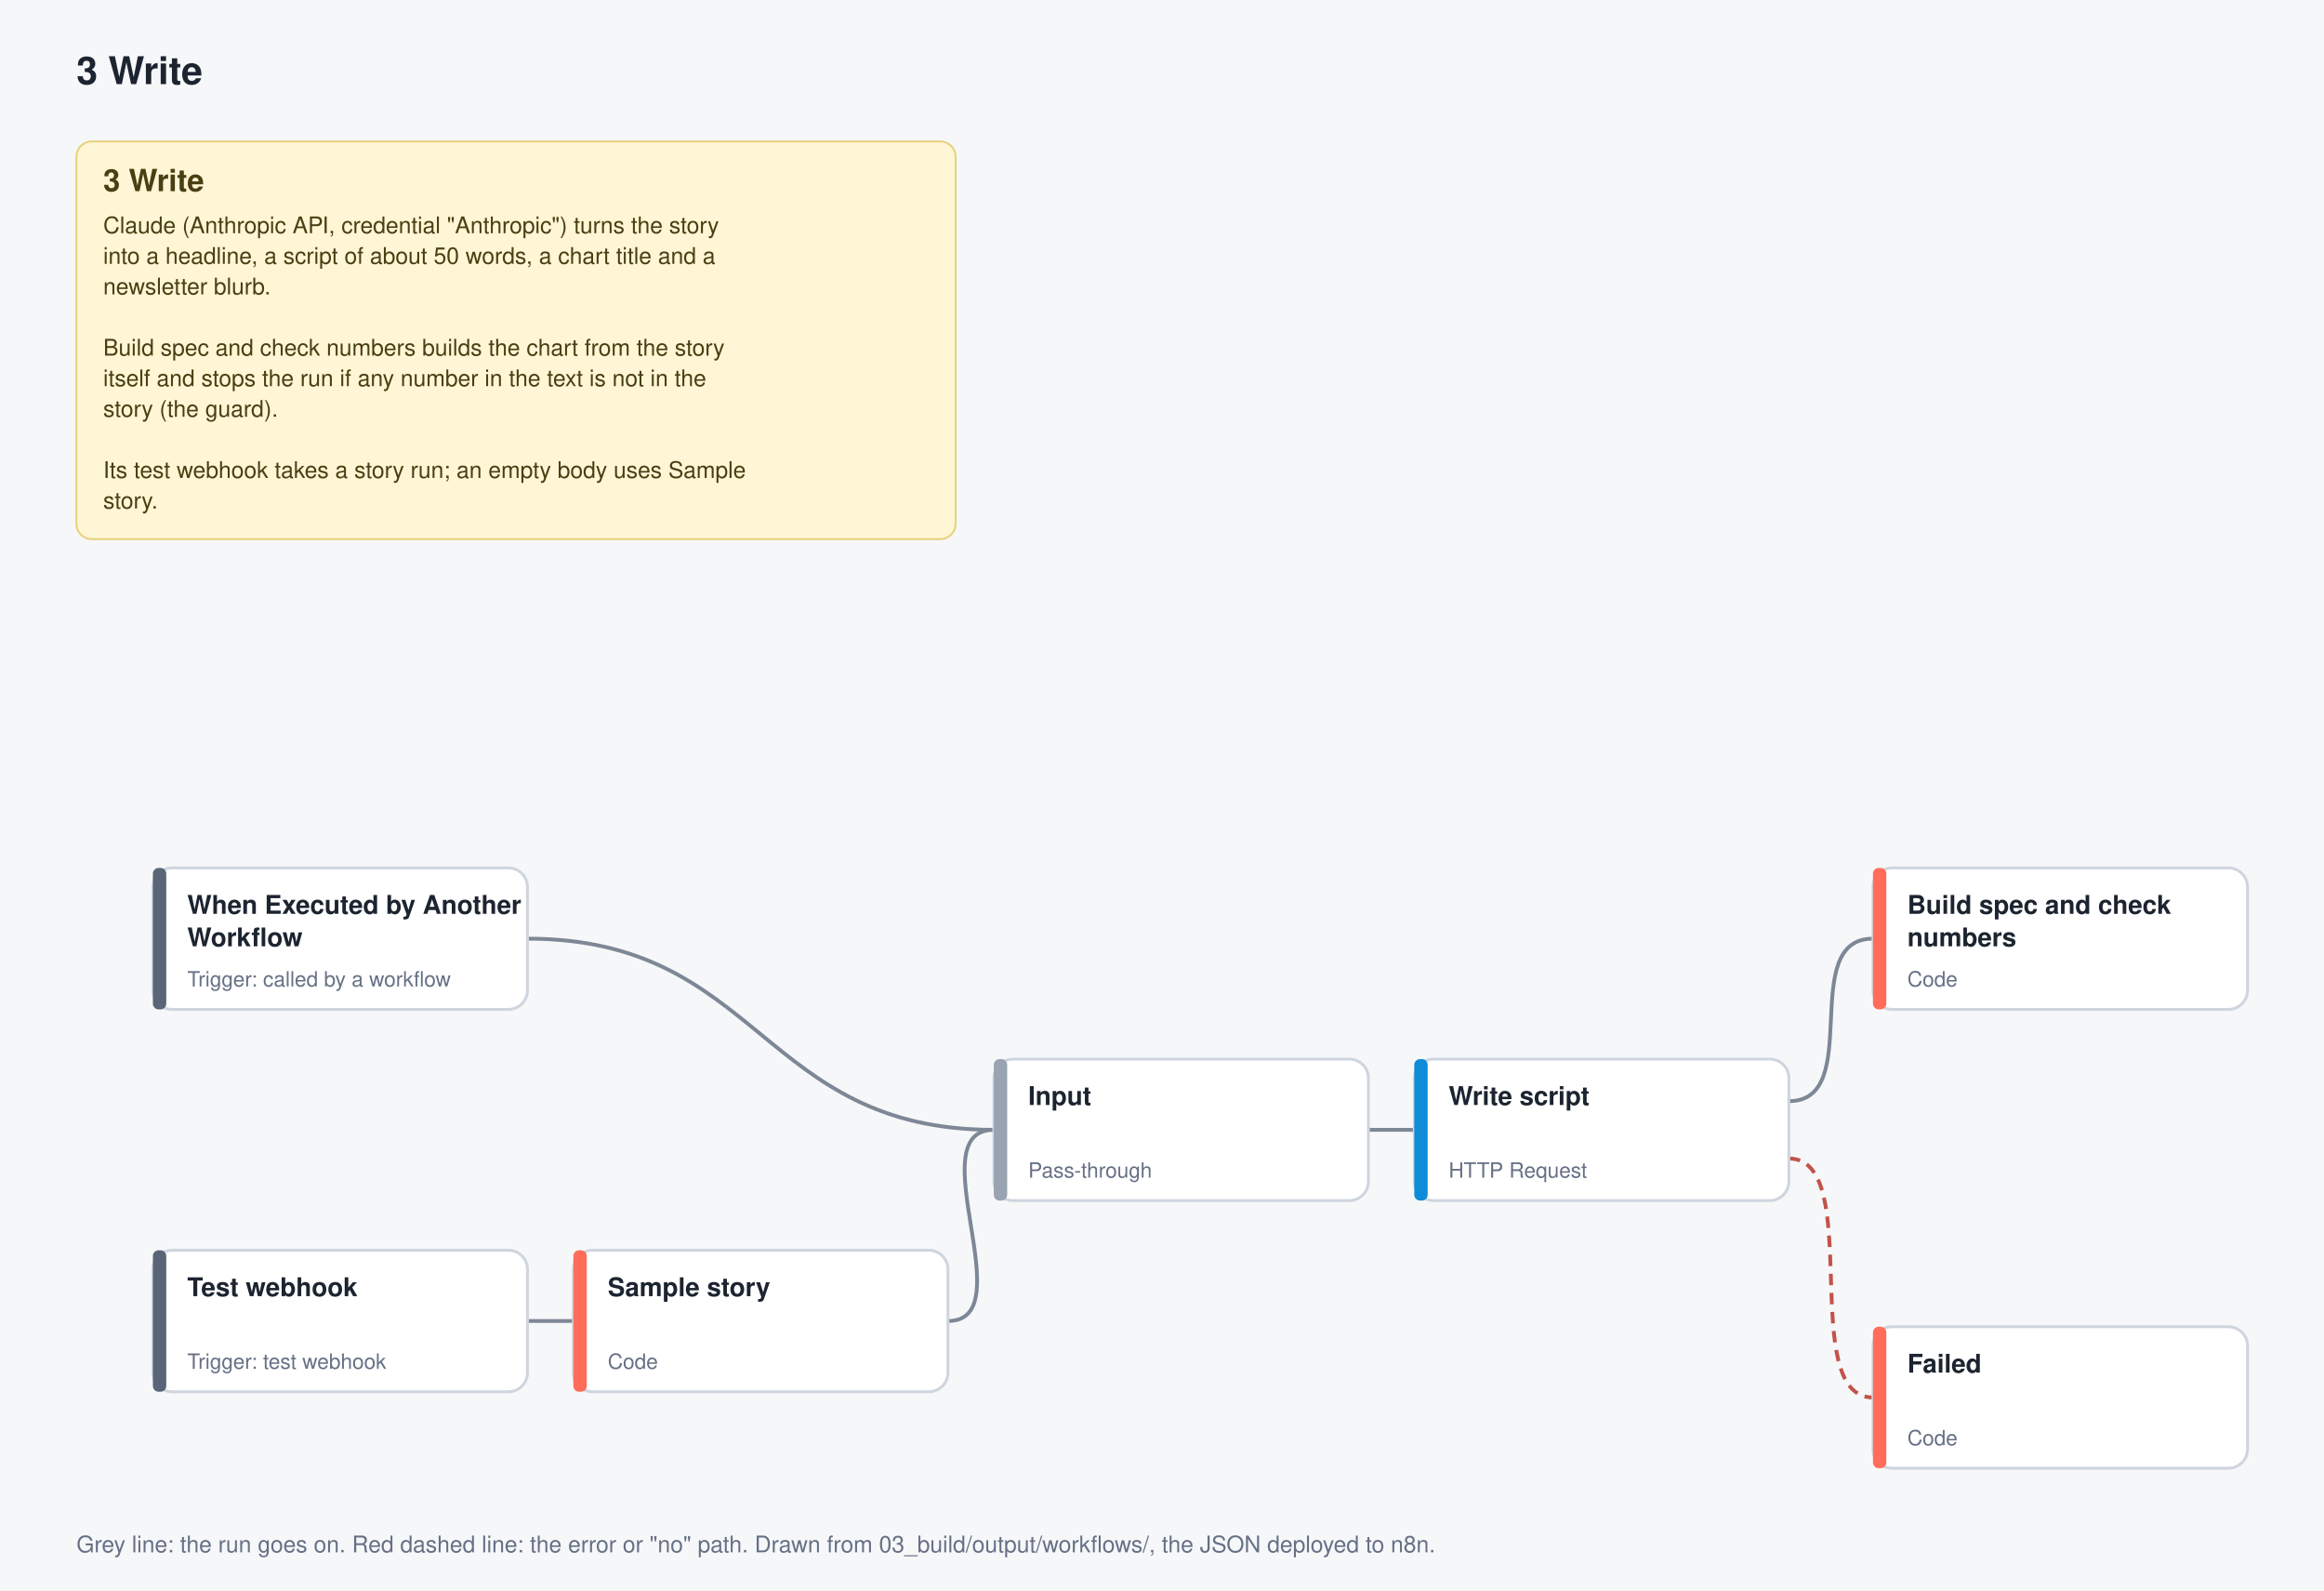
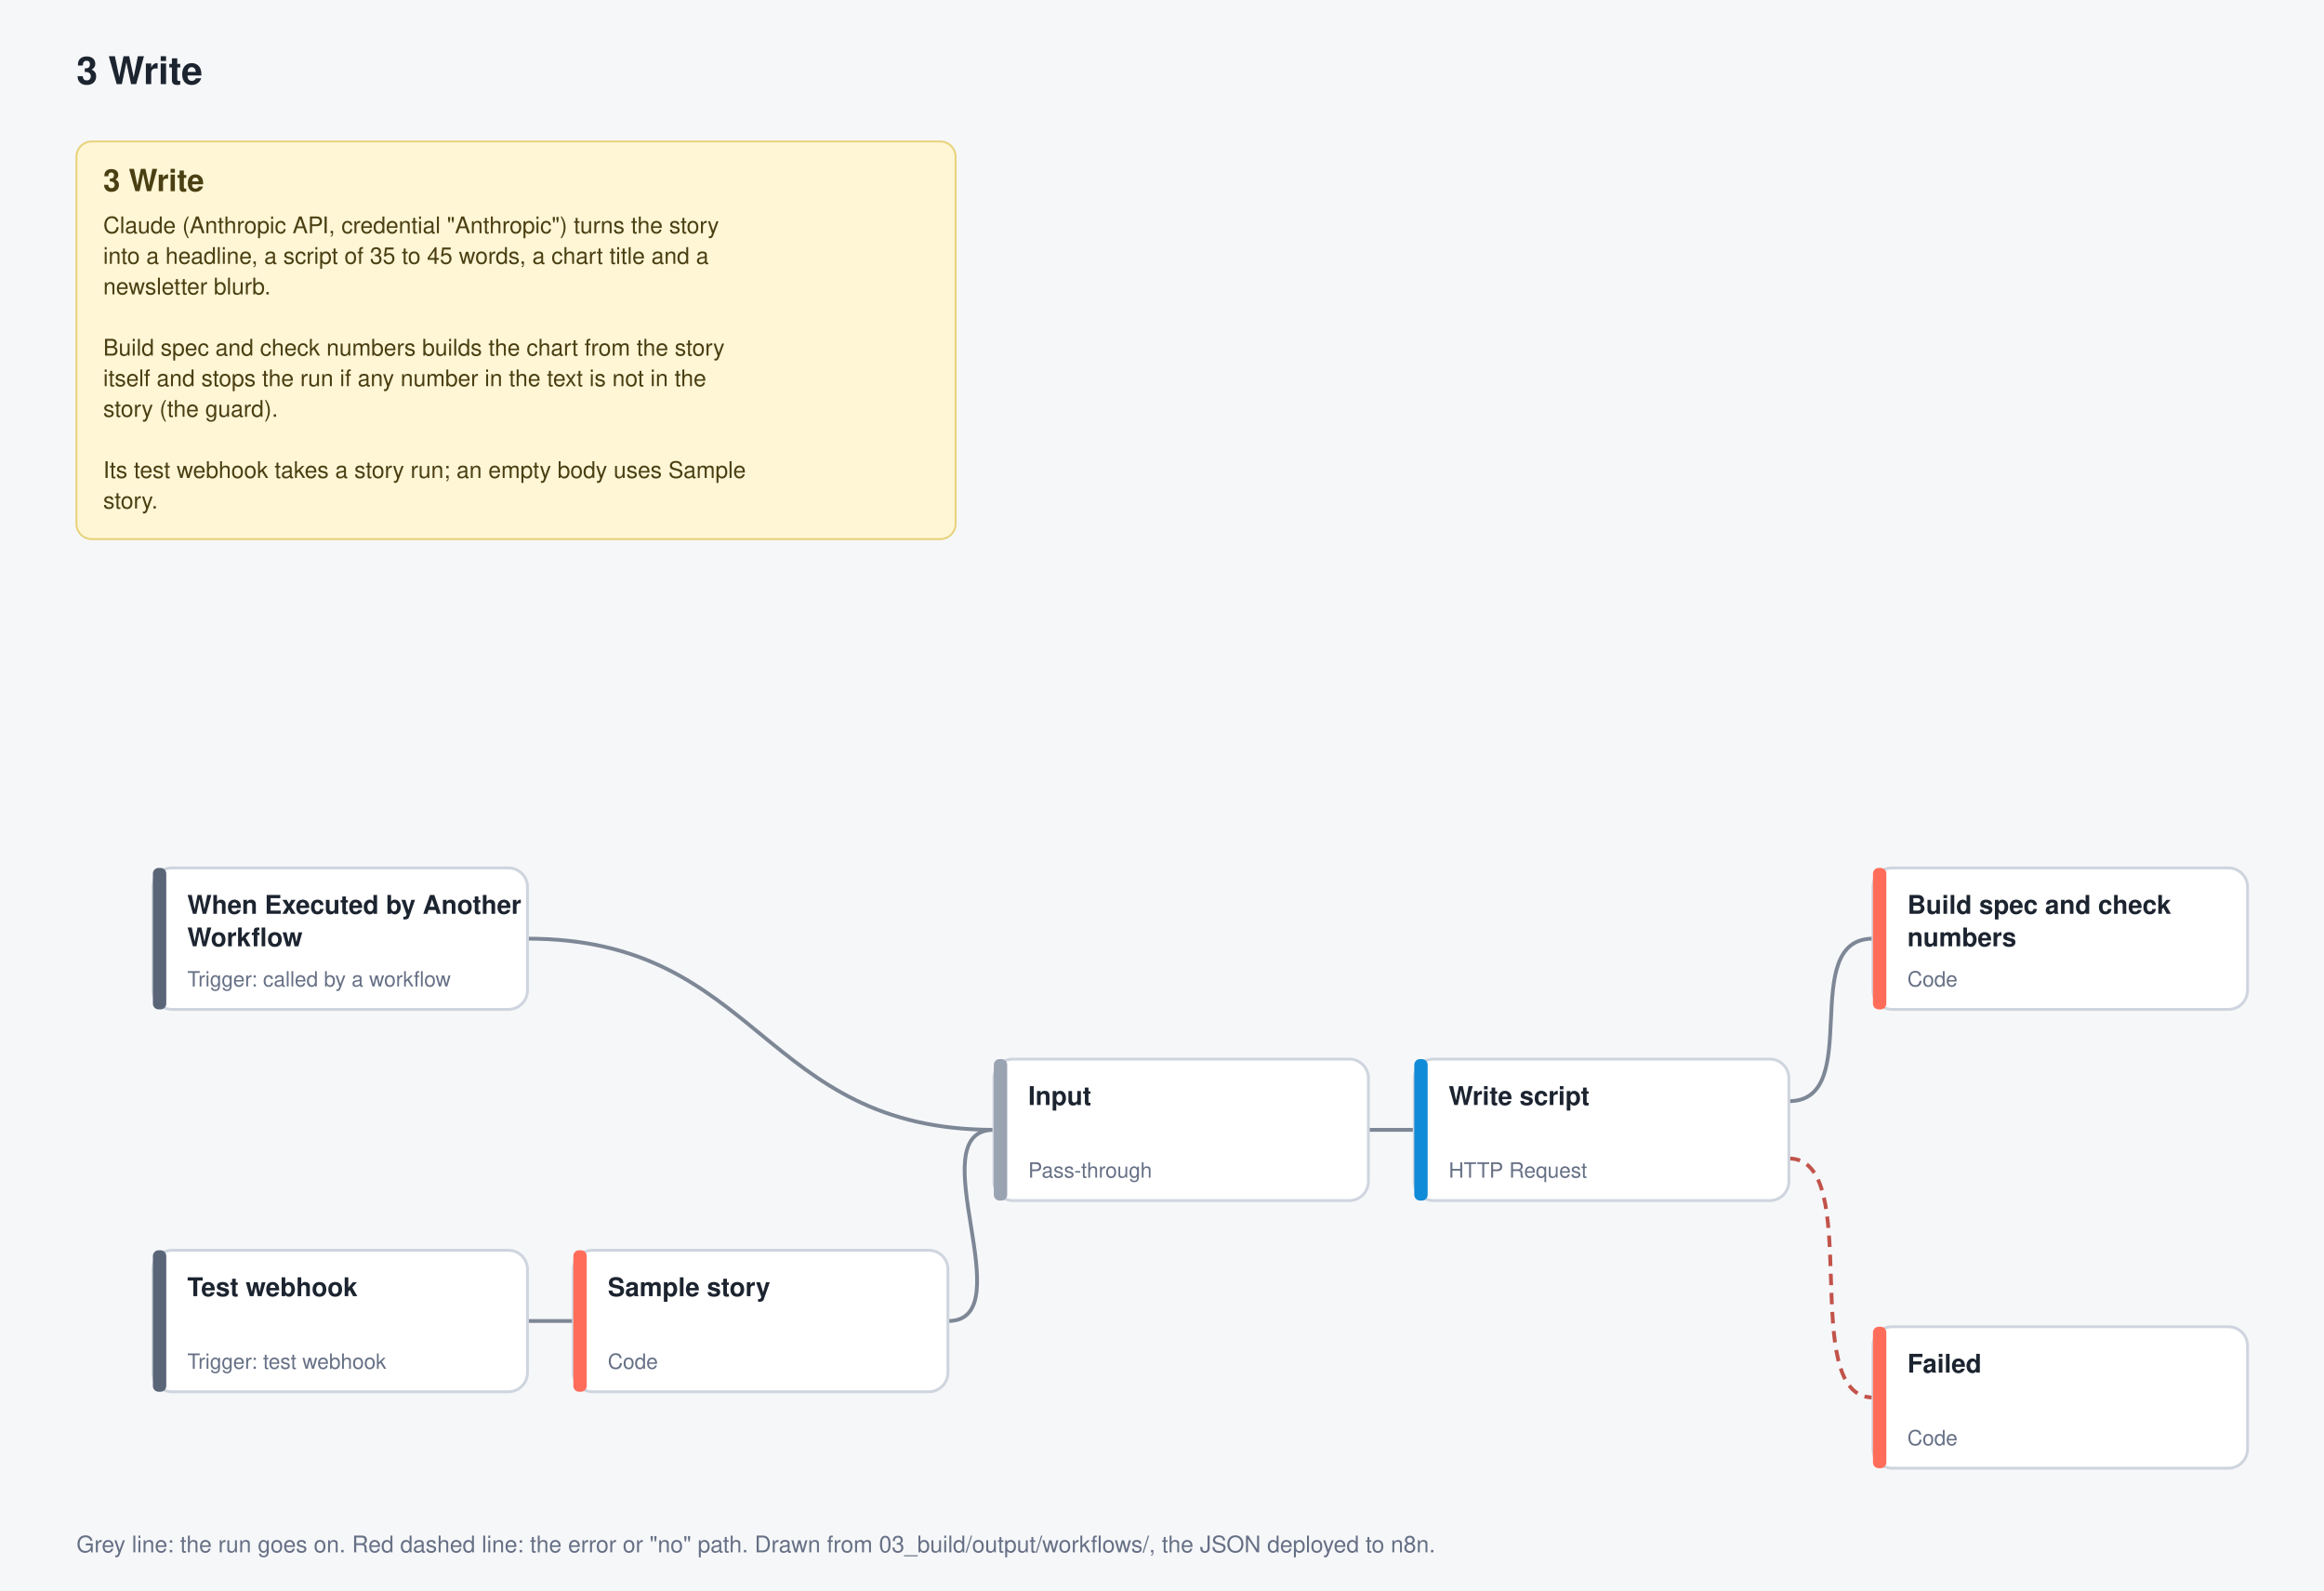
<svg xmlns="http://www.w3.org/2000/svg" width="1216" height="832" viewBox="0 0 1216 832" font-family="-apple-system, Segoe UI, Helvetica, Arial, sans-serif">
  <rect x="0" y="0" width="1216" height="832" fill="#f6f7f9" />
  <text x="40" y="44" font-size="20" font-weight="700" fill="#1c2430">3 Write</text>
  <text x="40" y="812" font-size="12" fill="#667085">Grey line: the run goes on. Red dashed line: the error or "no" path. Drawn from 03_build/output/workflows/, the JSON deployed to n8n.</text>
  <rect x="40" y="74" width="460" height="208" rx="8" fill="#fff6d6" stroke="#e8d27a" />
  <text x="54" y="100" font-size="16" font-weight="700" fill="#4a3f12">3 Write</text>
  <text x="54" y="122" font-size="12" font-weight="400" fill="#4a3f12">Claude (Anthropic API, credential "Anthropic") turns the story</text>
-   <text x="54" y="138" font-size="12" font-weight="400" fill="#4a3f12">into a headline, a script of about 50 words, a chart title and a</text>
+   <text x="54" y="138" font-size="12" font-weight="400" fill="#4a3f12">into a headline, a script of 35 to 45 words, a chart title and a</text>
  <text x="54" y="154" font-size="12" font-weight="400" fill="#4a3f12">newsletter blurb.</text>
  <text x="54" y="170" font-size="12" font-weight="400" fill="#4a3f12" />
  <text x="54" y="186" font-size="12" font-weight="400" fill="#4a3f12">Build spec and check numbers builds the chart from the story</text>
  <text x="54" y="202" font-size="12" font-weight="400" fill="#4a3f12">itself and stops the run if any number in the text is not in the</text>
  <text x="54" y="218" font-size="12" font-weight="400" fill="#4a3f12">story (the guard).</text>
  <text x="54" y="234" font-size="12" font-weight="400" fill="#4a3f12" />
  <text x="54" y="250" font-size="12" font-weight="400" fill="#4a3f12">Its test webhook takes a story run; an empty body uses Sample</text>
  <text x="54" y="266" font-size="12" font-weight="400" fill="#4a3f12">story.</text>
  <path d="M276,491 C398,491 398,591 520,591" fill="none" stroke="#7d8796" stroke-width="2" />
  <path d="M496,691 C536,691 480,591 520,591" fill="none" stroke="#7d8796" stroke-width="2" />
  <path d="M716,591 C756,591 700,591 740,591" fill="none" stroke="#7d8796" stroke-width="2" />
  <path d="M936,576 C976,576 940,491 980,491" fill="none" stroke="#7d8796" stroke-width="2" />
  <path d="M936,606 C976,606 940,731 980,731" fill="none" stroke="#c2534a" stroke-width="2" stroke-dasharray="6 4" />
  <path d="M276,691 C316,691 260,691 300,691" fill="none" stroke="#7d8796" stroke-width="2" />
  <rect x="80" y="454" width="196" height="74" rx="10" fill="#ffffff" stroke="#cfd5de" stroke-width="1.5" />
  <rect x="80" y="454" width="7" height="74" rx="3" fill="#5a6578" />
  <text x="98" y="478" font-size="13.5" font-weight="700" fill="#1c2430">When Executed by Another</text>
  <text x="98" y="495" font-size="13.5" font-weight="700" fill="#1c2430">Workflow</text>
  <text x="98" y="516" font-size="11" fill="#667085">Trigger: called by a workflow</text>
  <rect x="80" y="654" width="196" height="74" rx="10" fill="#ffffff" stroke="#cfd5de" stroke-width="1.5" />
  <rect x="80" y="654" width="7" height="74" rx="3" fill="#5a6578" />
  <text x="98" y="678" font-size="13.5" font-weight="700" fill="#1c2430">Test webhook</text>
  <text x="98" y="716" font-size="11" fill="#667085">Trigger: test webhook</text>
  <rect x="300" y="654" width="196" height="74" rx="10" fill="#ffffff" stroke="#cfd5de" stroke-width="1.5" />
  <rect x="300" y="654" width="7" height="74" rx="3" fill="#ff6d5a" />
  <text x="318" y="678" font-size="13.5" font-weight="700" fill="#1c2430">Sample story</text>
  <text x="318" y="716" font-size="11" fill="#667085">Code</text>
  <rect x="520" y="554" width="196" height="74" rx="10" fill="#ffffff" stroke="#cfd5de" stroke-width="1.5" />
  <rect x="520" y="554" width="7" height="74" rx="3" fill="#9aa3b2" />
  <text x="538" y="578" font-size="13.5" font-weight="700" fill="#1c2430">Input</text>
  <text x="538" y="616" font-size="11" fill="#667085">Pass-through</text>
  <rect x="740" y="554" width="196" height="74" rx="10" fill="#ffffff" stroke="#cfd5de" stroke-width="1.5" />
  <rect x="740" y="554" width="7" height="74" rx="3" fill="#0f8bd8" />
  <text x="758" y="578" font-size="13.5" font-weight="700" fill="#1c2430">Write script</text>
  <text x="758" y="616" font-size="11" fill="#667085">HTTP Request</text>
  <rect x="980" y="454" width="196" height="74" rx="10" fill="#ffffff" stroke="#cfd5de" stroke-width="1.5" />
  <rect x="980" y="454" width="7" height="74" rx="3" fill="#ff6d5a" />
  <text x="998" y="478" font-size="13.5" font-weight="700" fill="#1c2430">Build spec and check</text>
  <text x="998" y="495" font-size="13.5" font-weight="700" fill="#1c2430">numbers</text>
  <text x="998" y="516" font-size="11" fill="#667085">Code</text>
  <rect x="980" y="694" width="196" height="74" rx="10" fill="#ffffff" stroke="#cfd5de" stroke-width="1.5" />
  <rect x="980" y="694" width="7" height="74" rx="3" fill="#ff6d5a" />
  <text x="998" y="718" font-size="13.5" font-weight="700" fill="#1c2430">Failed</text>
  <text x="998" y="756" font-size="11" fill="#667085">Code</text>
</svg>
